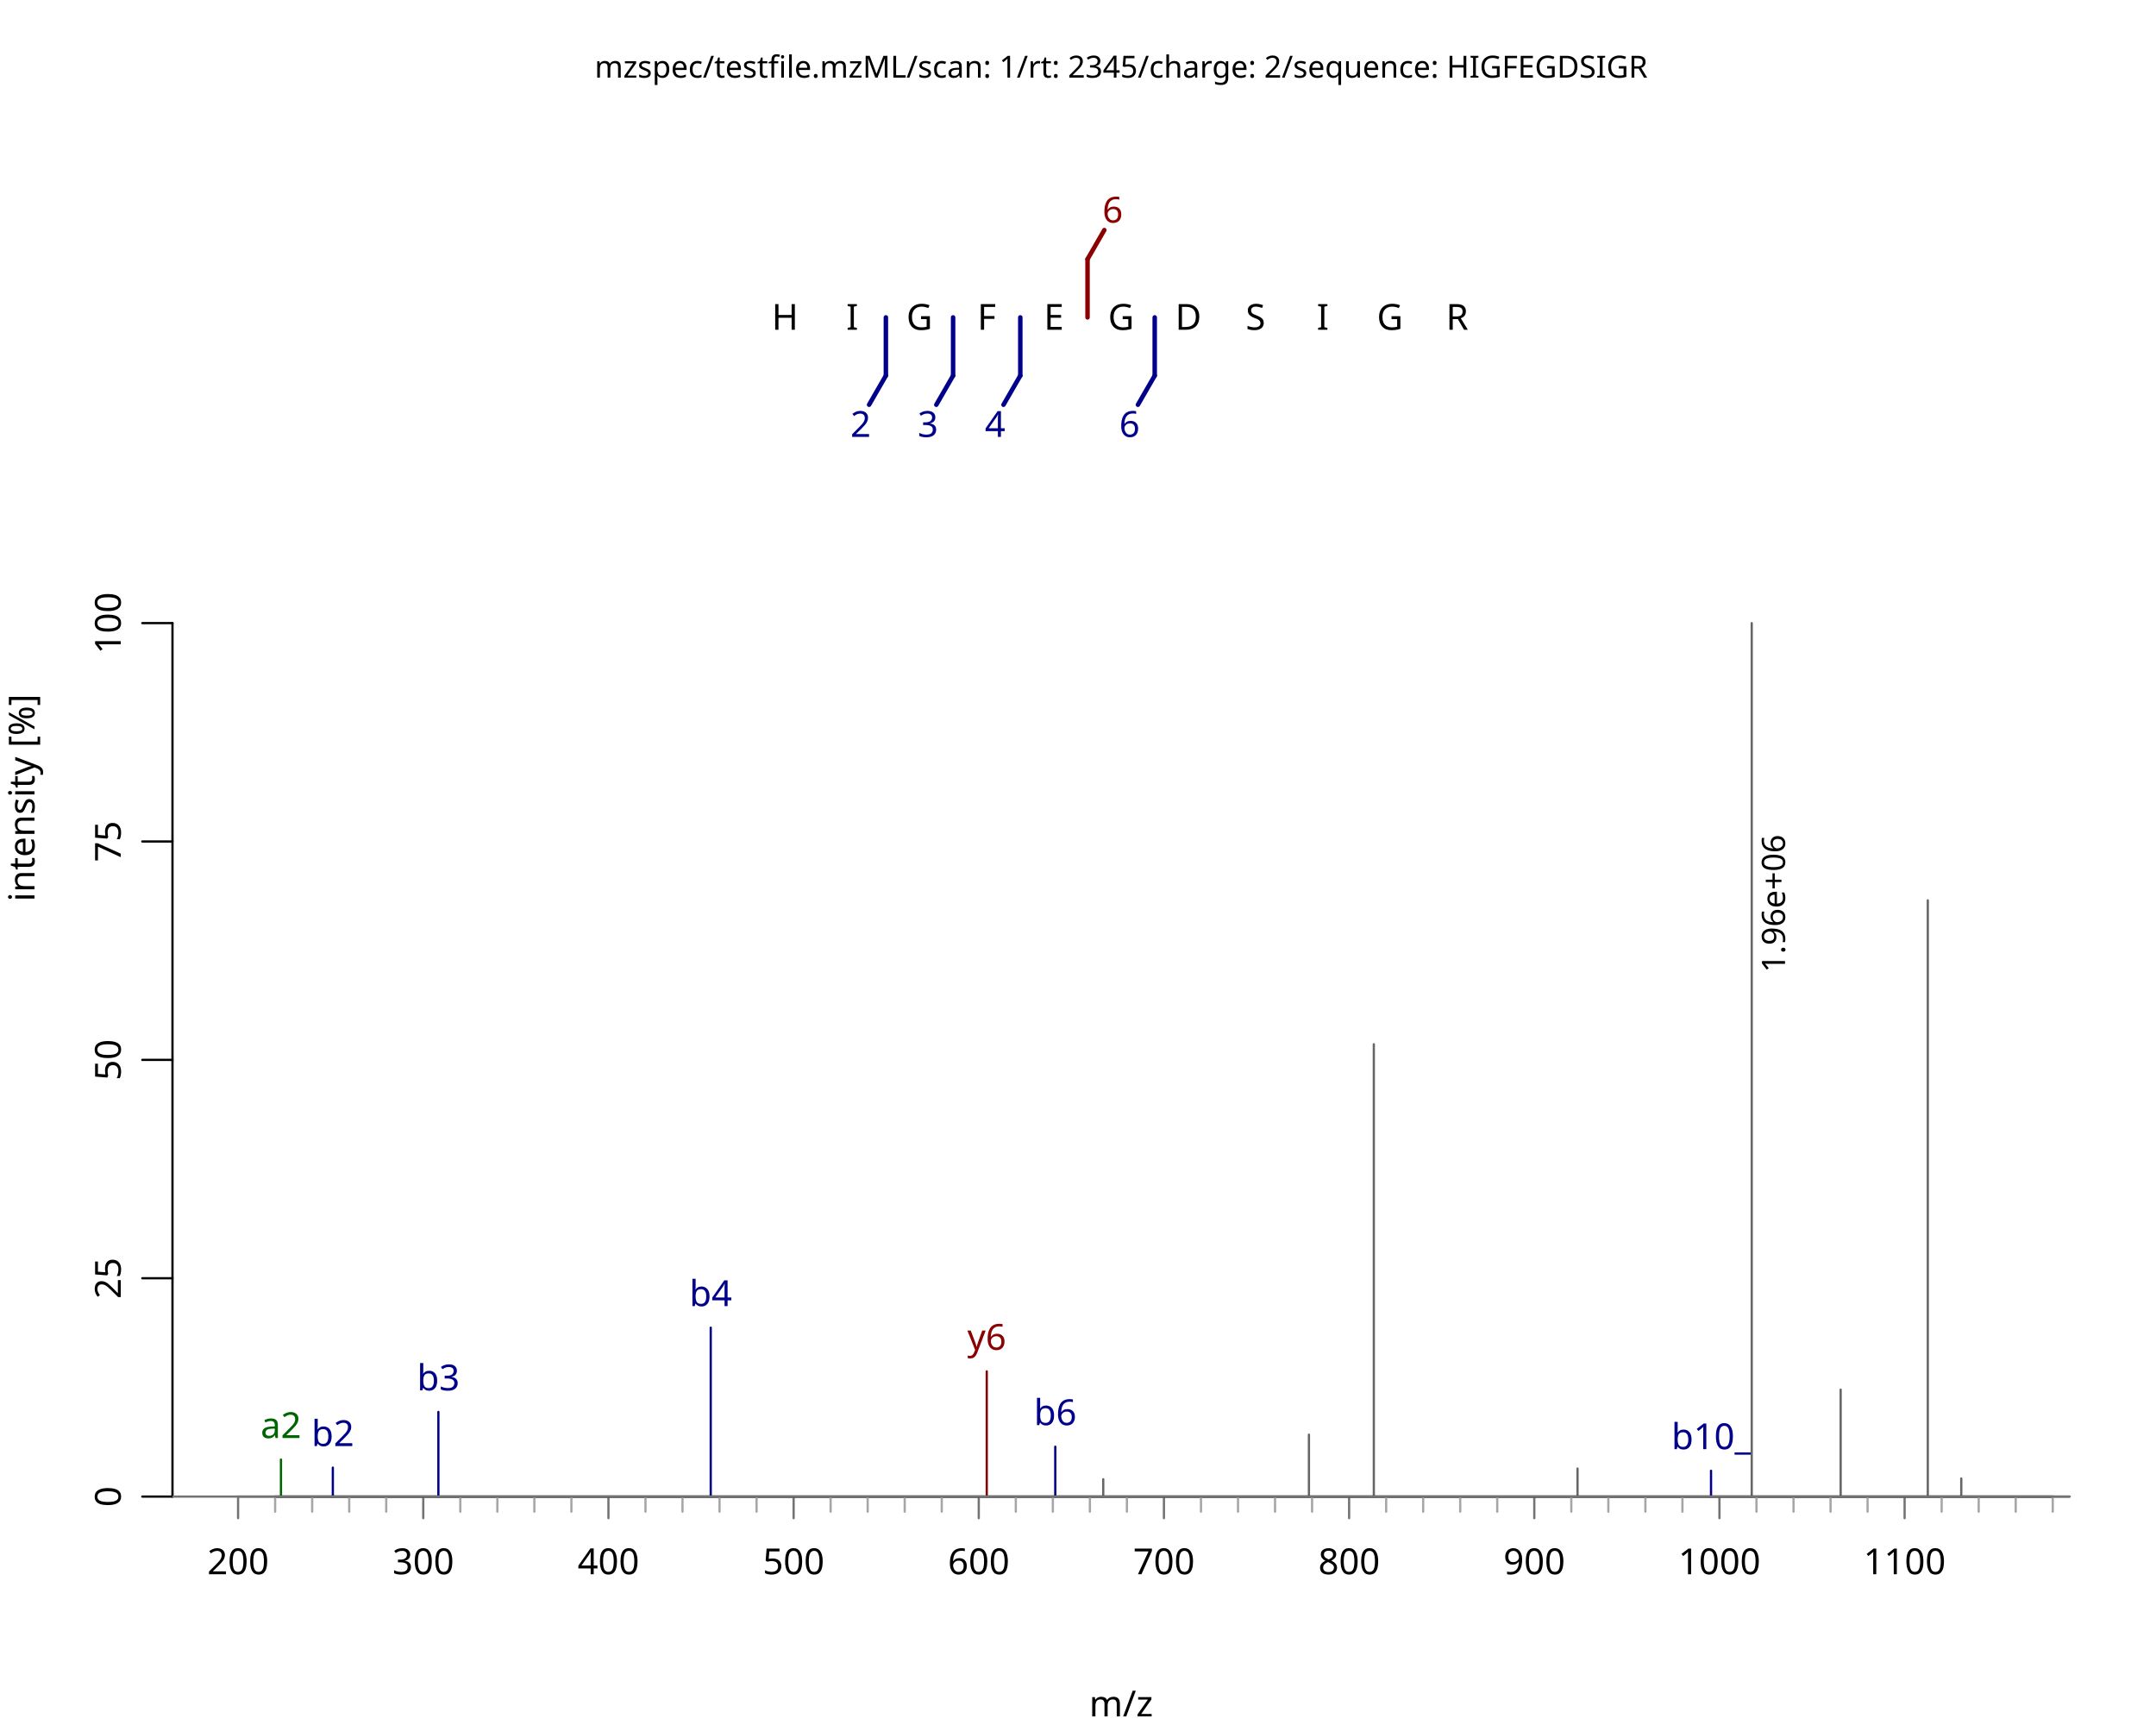
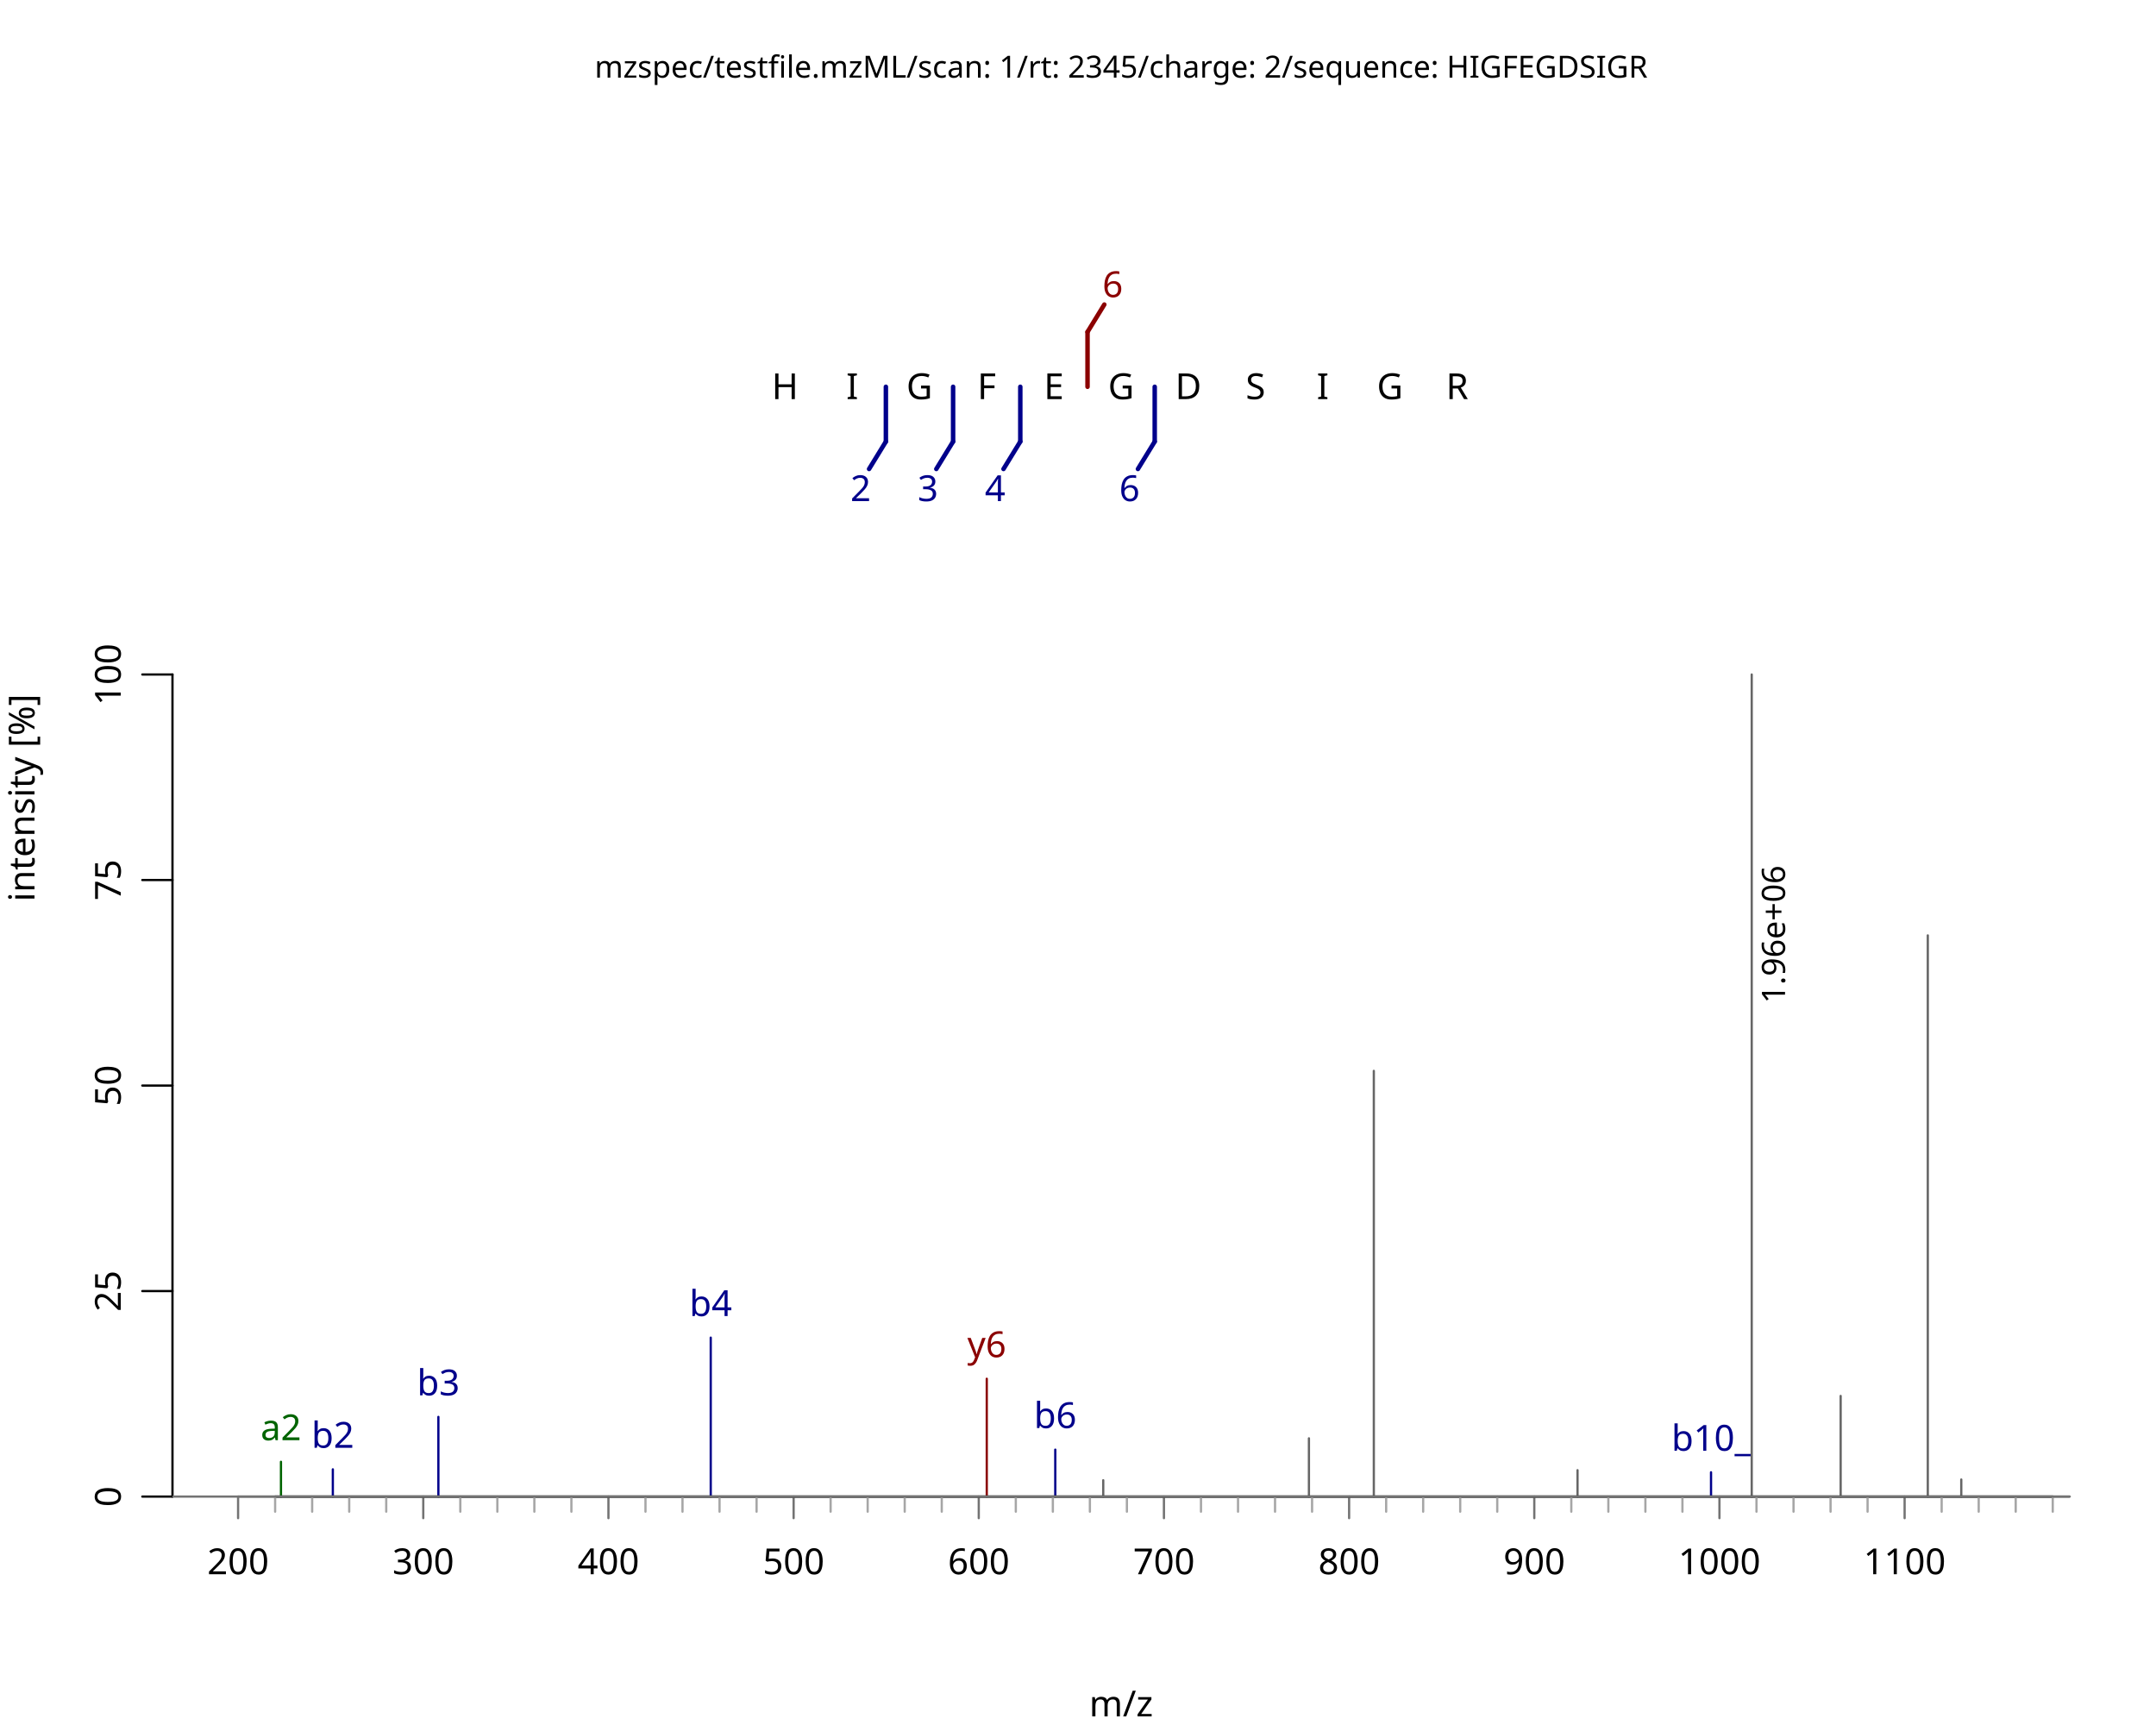
<svg xmlns="http://www.w3.org/2000/svg" class="svglite" data-engine-version="2.0" width="720.00pt" height="576.00pt" viewBox="0 0 720.00 576.00">
  <defs>
    <style type="text/css">
    .svglite line, .svglite polyline, .svglite polygon, .svglite path, .svglite rect, .svglite circle {
      fill: none;
      stroke: #000000;
      stroke-linecap: round;
      stroke-linejoin: round;
      stroke-miterlimit: 10.00;
    }
  </style>
  </defs>
  <rect width="100%" height="100%" style="stroke: none; fill: #FFFFFF;" />
  <defs>
    <clipPath id="cpMC4wMHw3MjAuMDB8MC4wMHw1NzYuMDA=">
      <rect x="0.00" y="0.00" width="720.00" height="576.00" />
    </clipPath>
  </defs>
  <g clip-path="url(#cpMC4wMHw3MjAuMDB8MC4wMHw1NzYuMDA=)">
</g>
  <defs>
    <clipPath id="cpNTcuNjB8NjkxLjIwfDE0LjQwfDUxOC40MA==">
      <rect x="57.60" y="14.40" width="633.60" height="504.00" />
    </clipPath>
  </defs>
  <g clip-path="url(#cpNTcuNjB8NjkxLjIwfDE0LjQwfDUxOC40MA==)">
-     <text x="93.83" y="480.18" text-anchor="middle" style="font-size: 12.00px; fill: #006400; font-family: sans;" textLength="13.35px" lengthAdjust="spacingAndGlyphs">a2</text>
-     <text x="111.15" y="482.86" text-anchor="middle" style="font-size: 12.00px; fill: #00008B; font-family: sans;" textLength="13.35px" lengthAdjust="spacingAndGlyphs">b2</text>
-     <text x="146.40" y="464.26" text-anchor="middle" style="font-size: 12.00px; fill: #00008B; font-family: sans;" textLength="13.35px" lengthAdjust="spacingAndGlyphs">b3</text>
-     <text x="237.35" y="436.13" text-anchor="middle" style="font-size: 12.00px; fill: #00008B; font-family: sans;" textLength="13.35px" lengthAdjust="spacingAndGlyphs">b4</text>
-     <text x="329.53" y="450.72" text-anchor="middle" style="font-size: 12.00px; fill: #8B0000; font-family: sans;" textLength="12.68px" lengthAdjust="spacingAndGlyphs">y6</text>
-     <text x="352.41" y="475.87" text-anchor="middle" style="font-size: 12.00px; fill: #00008B; font-family: sans;" textLength="13.35px" lengthAdjust="spacingAndGlyphs">b6</text>
-     <text x="571.40" y="483.90" text-anchor="middle" style="font-size: 12.00px; fill: #00008B; font-family: sans;" textLength="26.70px" lengthAdjust="spacingAndGlyphs">b10_</text>
-     <text x="262.17" y="110.11" text-anchor="middle" style="font-size: 12.00px; font-family: sans;" textLength="8.67px" lengthAdjust="spacingAndGlyphs">H</text>
-     <text x="284.62" y="110.11" text-anchor="middle" style="font-size: 12.00px; font-family: sans;" textLength="3.33px" lengthAdjust="spacingAndGlyphs">I</text>
-     <text x="307.06" y="110.12" text-anchor="middle" style="font-size: 12.00px; font-family: sans;" textLength="9.34px" lengthAdjust="spacingAndGlyphs">G</text>
-     <text x="329.51" y="110.11" text-anchor="middle" style="font-size: 12.00px; font-family: sans;" textLength="7.33px" lengthAdjust="spacingAndGlyphs">F</text>
-     <text x="351.95" y="110.11" text-anchor="middle" style="font-size: 12.00px; font-family: sans;" textLength="8.01px" lengthAdjust="spacingAndGlyphs">E</text>
-     <text x="374.40" y="110.12" text-anchor="middle" style="font-size: 12.00px; font-family: sans;" textLength="9.34px" lengthAdjust="spacingAndGlyphs">G</text>
-     <text x="396.85" y="110.11" text-anchor="middle" style="font-size: 12.00px; font-family: sans;" textLength="8.67px" lengthAdjust="spacingAndGlyphs">D</text>
-     <text x="419.29" y="110.12" text-anchor="middle" style="font-size: 12.00px; font-family: sans;" textLength="8.01px" lengthAdjust="spacingAndGlyphs">S</text>
-     <text x="441.74" y="110.11" text-anchor="middle" style="font-size: 12.00px; font-family: sans;" textLength="3.33px" lengthAdjust="spacingAndGlyphs">I</text>
-     <text x="464.18" y="110.12" text-anchor="middle" style="font-size: 12.00px; font-family: sans;" textLength="9.34px" lengthAdjust="spacingAndGlyphs">G</text>
-     <text x="486.63" y="110.11" text-anchor="middle" style="font-size: 12.00px; font-family: sans;" textLength="8.67px" lengthAdjust="spacingAndGlyphs">R</text>
-     <line x1="295.84" y1="105.98" x2="295.84" y2="125.43" style="stroke-width: 1.50; stroke: #00008B;" />
-     <line x1="318.29" y1="105.98" x2="318.29" y2="125.43" style="stroke-width: 1.50; stroke: #00008B;" />
-     <line x1="340.73" y1="105.98" x2="340.73" y2="125.43" style="stroke-width: 1.50; stroke: #00008B;" />
-     <line x1="385.62" y1="105.98" x2="385.62" y2="125.43" style="stroke-width: 1.50; stroke: #00008B;" />
-     <line x1="290.23" y1="135.15" x2="295.84" y2="125.43" style="stroke-width: 1.50; stroke: #00008B;" />
-     <line x1="312.68" y1="135.15" x2="318.29" y2="125.43" style="stroke-width: 1.50; stroke: #00008B;" />
-     <line x1="335.12" y1="135.15" x2="340.73" y2="125.43" style="stroke-width: 1.50; stroke: #00008B;" />
-     <line x1="380.01" y1="135.15" x2="385.62" y2="125.43" style="stroke-width: 1.50; stroke: #00008B;" />
-     <text x="287.42" y="145.89" text-anchor="middle" style="font-size: 12.00px; fill: #00008B; font-family: sans;" textLength="6.67px" lengthAdjust="spacingAndGlyphs">2</text>
-     <text x="309.87" y="145.89" text-anchor="middle" style="font-size: 12.00px; fill: #00008B; font-family: sans;" textLength="6.67px" lengthAdjust="spacingAndGlyphs">3</text>
-     <text x="332.32" y="145.89" text-anchor="middle" style="font-size: 12.00px; fill: #00008B; font-family: sans;" textLength="6.67px" lengthAdjust="spacingAndGlyphs">4</text>
-     <text x="377.21" y="145.89" text-anchor="middle" style="font-size: 12.00px; fill: #00008B; font-family: sans;" textLength="6.67px" lengthAdjust="spacingAndGlyphs">6</text>
-     <line x1="363.18" y1="105.98" x2="363.18" y2="86.54" style="stroke-width: 1.50; stroke: #8B0000;" />
-     <line x1="368.79" y1="76.82" x2="363.18" y2="86.54" style="stroke-width: 1.50; stroke: #8B0000;" />
-     <text x="371.59" y="74.34" text-anchor="middle" style="font-size: 12.00px; fill: #8B0000; font-family: sans;" textLength="6.67px" lengthAdjust="spacingAndGlyphs">6</text>
-     <line x1="93.83" y1="499.73" x2="93.83" y2="487.38" style="stroke-width: 0.75; stroke: #006400;" />
-     <line x1="111.15" y1="499.73" x2="111.15" y2="490.06" style="stroke-width: 0.75; stroke: #00008B;" />
-     <line x1="146.40" y1="499.73" x2="146.40" y2="471.46" style="stroke-width: 0.75; stroke: #00008B;" />
-     <line x1="237.35" y1="499.73" x2="237.35" y2="443.33" style="stroke-width: 0.75; stroke: #00008B;" />
-     <line x1="329.53" y1="499.73" x2="329.53" y2="457.92" style="stroke-width: 0.75; stroke: #8B0000;" />
-     <line x1="352.41" y1="499.73" x2="352.41" y2="483.07" style="stroke-width: 0.75; stroke: #00008B;" />
-     <line x1="368.43" y1="499.73" x2="368.43" y2="493.93" style="stroke-width: 0.75; stroke: #666666;" />
-     <line x1="437.12" y1="499.73" x2="437.12" y2="479.05" style="stroke-width: 0.75; stroke: #666666;" />
-     <line x1="458.79" y1="499.73" x2="458.79" y2="348.69" style="stroke-width: 0.75; stroke: #666666;" />
-     <line x1="526.82" y1="499.73" x2="526.82" y2="490.36" style="stroke-width: 0.75; stroke: #666666;" />
-     <line x1="571.40" y1="499.73" x2="571.40" y2="491.10" style="stroke-width: 0.75; stroke: #00008B;" />
-     <line x1="584.99" y1="499.73" x2="584.99" y2="208.07" style="stroke-width: 0.75; stroke: #666666;" />
-     <line x1="614.69" y1="499.73" x2="614.69" y2="464.02" style="stroke-width: 0.75; stroke: #666666;" />
-     <line x1="643.79" y1="499.73" x2="643.79" y2="300.63" style="stroke-width: 0.75; stroke: #666666;" />
-     <line x1="654.97" y1="499.73" x2="654.97" y2="493.68" style="stroke-width: 0.75; stroke: #666666;" />
+     <text x="93.83" y="480.91" text-anchor="middle" style="font-size: 12.00px; fill: #006400; font-family: sans;" textLength="13.35px" lengthAdjust="spacingAndGlyphs">a2</text>
+     <text x="111.15" y="483.43" text-anchor="middle" style="font-size: 12.00px; fill: #00008B; font-family: sans;" textLength="13.35px" lengthAdjust="spacingAndGlyphs">b2</text>
+     <text x="146.40" y="465.92" text-anchor="middle" style="font-size: 12.00px; fill: #00008B; font-family: sans;" textLength="13.35px" lengthAdjust="spacingAndGlyphs">b3</text>
+     <text x="237.35" y="439.45" text-anchor="middle" style="font-size: 12.00px; fill: #00008B; font-family: sans;" textLength="13.35px" lengthAdjust="spacingAndGlyphs">b4</text>
+     <text x="329.53" y="453.18" text-anchor="middle" style="font-size: 12.00px; fill: #8B0000; font-family: sans;" textLength="12.68px" lengthAdjust="spacingAndGlyphs">y6</text>
+     <text x="352.41" y="476.85" text-anchor="middle" style="font-size: 12.00px; fill: #00008B; font-family: sans;" textLength="13.35px" lengthAdjust="spacingAndGlyphs">b6</text>
+     <text x="571.40" y="484.41" text-anchor="middle" style="font-size: 12.00px; fill: #00008B; font-family: sans;" textLength="26.70px" lengthAdjust="spacingAndGlyphs">b10_</text>
+     <text x="262.17" y="133.27" text-anchor="middle" style="font-size: 12.00px; font-family: sans;" textLength="8.67px" lengthAdjust="spacingAndGlyphs">H</text>
+     <text x="284.62" y="133.27" text-anchor="middle" style="font-size: 12.00px; font-family: sans;" textLength="3.33px" lengthAdjust="spacingAndGlyphs">I</text>
+     <text x="307.06" y="133.28" text-anchor="middle" style="font-size: 12.00px; font-family: sans;" textLength="9.34px" lengthAdjust="spacingAndGlyphs">G</text>
+     <text x="329.51" y="133.27" text-anchor="middle" style="font-size: 12.00px; font-family: sans;" textLength="7.33px" lengthAdjust="spacingAndGlyphs">F</text>
+     <text x="351.95" y="133.27" text-anchor="middle" style="font-size: 12.00px; font-family: sans;" textLength="8.01px" lengthAdjust="spacingAndGlyphs">E</text>
+     <text x="374.40" y="133.28" text-anchor="middle" style="font-size: 12.00px; font-family: sans;" textLength="9.34px" lengthAdjust="spacingAndGlyphs">G</text>
+     <text x="396.85" y="133.27" text-anchor="middle" style="font-size: 12.00px; font-family: sans;" textLength="8.67px" lengthAdjust="spacingAndGlyphs">D</text>
+     <text x="419.29" y="133.28" text-anchor="middle" style="font-size: 12.00px; font-family: sans;" textLength="8.01px" lengthAdjust="spacingAndGlyphs">S</text>
+     <text x="441.74" y="133.27" text-anchor="middle" style="font-size: 12.00px; font-family: sans;" textLength="3.33px" lengthAdjust="spacingAndGlyphs">I</text>
+     <text x="464.18" y="133.28" text-anchor="middle" style="font-size: 12.00px; font-family: sans;" textLength="9.34px" lengthAdjust="spacingAndGlyphs">G</text>
+     <text x="486.63" y="133.27" text-anchor="middle" style="font-size: 12.00px; font-family: sans;" textLength="8.67px" lengthAdjust="spacingAndGlyphs">R</text>
+     <line x1="295.84" y1="129.15" x2="295.84" y2="147.45" style="stroke-width: 1.50; stroke: #00008B;" />
+     <line x1="318.29" y1="129.15" x2="318.29" y2="147.45" style="stroke-width: 1.50; stroke: #00008B;" />
+     <line x1="340.73" y1="129.15" x2="340.73" y2="147.45" style="stroke-width: 1.50; stroke: #00008B;" />
+     <line x1="385.62" y1="129.15" x2="385.62" y2="147.45" style="stroke-width: 1.50; stroke: #00008B;" />
+     <line x1="290.23" y1="156.60" x2="295.84" y2="147.45" style="stroke-width: 1.50; stroke: #00008B;" />
+     <line x1="312.68" y1="156.60" x2="318.29" y2="147.45" style="stroke-width: 1.50; stroke: #00008B;" />
+     <line x1="335.12" y1="156.60" x2="340.73" y2="147.45" style="stroke-width: 1.50; stroke: #00008B;" />
+     <line x1="380.01" y1="156.60" x2="385.62" y2="147.45" style="stroke-width: 1.50; stroke: #00008B;" />
+     <text x="287.42" y="167.33" text-anchor="middle" style="font-size: 12.00px; fill: #00008B; font-family: sans;" textLength="6.67px" lengthAdjust="spacingAndGlyphs">2</text>
+     <text x="309.87" y="167.33" text-anchor="middle" style="font-size: 12.00px; fill: #00008B; font-family: sans;" textLength="6.67px" lengthAdjust="spacingAndGlyphs">3</text>
+     <text x="332.32" y="167.33" text-anchor="middle" style="font-size: 12.00px; fill: #00008B; font-family: sans;" textLength="6.67px" lengthAdjust="spacingAndGlyphs">4</text>
+     <text x="377.21" y="167.33" text-anchor="middle" style="font-size: 12.00px; fill: #00008B; font-family: sans;" textLength="6.67px" lengthAdjust="spacingAndGlyphs">6</text>
+     <line x1="363.18" y1="129.15" x2="363.18" y2="110.84" style="stroke-width: 1.50; stroke: #8B0000;" />
+     <line x1="368.79" y1="101.69" x2="363.18" y2="110.84" style="stroke-width: 1.50; stroke: #8B0000;" />
+     <text x="371.59" y="99.22" text-anchor="middle" style="font-size: 12.00px; fill: #8B0000; font-family: sans;" textLength="6.67px" lengthAdjust="spacingAndGlyphs">6</text>
+     <line x1="93.83" y1="499.73" x2="93.83" y2="488.11" style="stroke-width: 0.75; stroke: #006400;" />
+     <line x1="111.15" y1="499.73" x2="111.15" y2="490.63" style="stroke-width: 0.75; stroke: #00008B;" />
+     <line x1="146.40" y1="499.73" x2="146.40" y2="473.12" style="stroke-width: 0.75; stroke: #00008B;" />
+     <line x1="237.35" y1="499.73" x2="237.35" y2="446.65" style="stroke-width: 0.75; stroke: #00008B;" />
+     <line x1="329.53" y1="499.73" x2="329.53" y2="460.38" style="stroke-width: 0.75; stroke: #8B0000;" />
+     <line x1="352.41" y1="499.73" x2="352.41" y2="484.05" style="stroke-width: 0.75; stroke: #00008B;" />
+     <line x1="368.43" y1="499.73" x2="368.43" y2="494.27" style="stroke-width: 0.75; stroke: #666666;" />
+     <line x1="437.12" y1="499.73" x2="437.12" y2="480.27" style="stroke-width: 0.75; stroke: #666666;" />
+     <line x1="458.79" y1="499.73" x2="458.79" y2="357.58" style="stroke-width: 0.75; stroke: #666666;" />
+     <line x1="526.82" y1="499.73" x2="526.82" y2="490.91" style="stroke-width: 0.75; stroke: #666666;" />
+     <line x1="571.40" y1="499.73" x2="571.40" y2="491.61" style="stroke-width: 0.75; stroke: #00008B;" />
+     <line x1="584.99" y1="499.73" x2="584.99" y2="225.22" style="stroke-width: 0.75; stroke: #666666;" />
+     <line x1="614.69" y1="499.73" x2="614.69" y2="466.12" style="stroke-width: 0.75; stroke: #666666;" />
+     <line x1="643.79" y1="499.73" x2="643.79" y2="312.34" style="stroke-width: 0.75; stroke: #666666;" />
+     <line x1="654.97" y1="499.73" x2="654.97" y2="494.03" style="stroke-width: 0.75; stroke: #666666;" />
  </g>
  <g clip-path="url(#cpMC4wMHw3MjAuMDB8MC4wMHw1NzYuMDA=)">
    <line x1="79.51" y1="499.73" x2="691.20" y2="499.73" style="stroke-width: 0.75; stroke: #737373;" />
    <line x1="79.51" y1="499.73" x2="79.51" y2="506.93" style="stroke-width: 0.75; stroke: #737373;" />
    <line x1="141.35" y1="499.73" x2="141.35" y2="506.93" style="stroke-width: 0.75; stroke: #737373;" />
    <line x1="203.19" y1="499.73" x2="203.19" y2="506.93" style="stroke-width: 0.75; stroke: #737373;" />
    <line x1="265.03" y1="499.73" x2="265.03" y2="506.93" style="stroke-width: 0.75; stroke: #737373;" />
    <line x1="326.86" y1="499.73" x2="326.86" y2="506.93" style="stroke-width: 0.75; stroke: #737373;" />
    <line x1="388.70" y1="499.73" x2="388.70" y2="506.93" style="stroke-width: 0.75; stroke: #737373;" />
    <line x1="450.54" y1="499.73" x2="450.54" y2="506.93" style="stroke-width: 0.75; stroke: #737373;" />
    <line x1="512.38" y1="499.73" x2="512.38" y2="506.93" style="stroke-width: 0.75; stroke: #737373;" />
    <line x1="574.21" y1="499.73" x2="574.21" y2="506.93" style="stroke-width: 0.75; stroke: #737373;" />
    <line x1="636.05" y1="499.73" x2="636.05" y2="506.93" style="stroke-width: 0.75; stroke: #737373;" />
    <text x="79.51" y="525.65" text-anchor="middle" style="font-size: 12.00px; font-family: sans;" textLength="20.02px" lengthAdjust="spacingAndGlyphs">200</text>
    <text x="141.35" y="525.65" text-anchor="middle" style="font-size: 12.00px; font-family: sans;" textLength="20.02px" lengthAdjust="spacingAndGlyphs">300</text>
    <text x="203.19" y="525.65" text-anchor="middle" style="font-size: 12.00px; font-family: sans;" textLength="20.02px" lengthAdjust="spacingAndGlyphs">400</text>
    <text x="265.03" y="525.65" text-anchor="middle" style="font-size: 12.00px; font-family: sans;" textLength="20.02px" lengthAdjust="spacingAndGlyphs">500</text>
    <text x="326.86" y="525.65" text-anchor="middle" style="font-size: 12.00px; font-family: sans;" textLength="20.02px" lengthAdjust="spacingAndGlyphs">600</text>
    <text x="388.70" y="525.65" text-anchor="middle" style="font-size: 12.00px; font-family: sans;" textLength="20.02px" lengthAdjust="spacingAndGlyphs">700</text>
    <text x="450.54" y="525.65" text-anchor="middle" style="font-size: 12.00px; font-family: sans;" textLength="20.02px" lengthAdjust="spacingAndGlyphs">800</text>
    <text x="512.38" y="525.65" text-anchor="middle" style="font-size: 12.00px; font-family: sans;" textLength="20.02px" lengthAdjust="spacingAndGlyphs">900</text>
    <text x="574.21" y="525.65" text-anchor="middle" style="font-size: 12.00px; font-family: sans;" textLength="26.70px" lengthAdjust="spacingAndGlyphs">1000</text>
    <text x="636.05" y="525.65" text-anchor="middle" style="font-size: 12.00px; font-family: sans;" textLength="26.70px" lengthAdjust="spacingAndGlyphs">1100</text>
    <line x1="91.88" y1="499.73" x2="685.52" y2="499.73" style="stroke-width: 0.75;" />
    <line x1="91.88" y1="499.73" x2="91.88" y2="504.77" style="stroke-width: 0.75; stroke: #A6A6A6;" />
    <line x1="104.25" y1="499.73" x2="104.25" y2="504.77" style="stroke-width: 0.75; stroke: #A6A6A6;" />
    <line x1="116.62" y1="499.73" x2="116.62" y2="504.77" style="stroke-width: 0.75; stroke: #A6A6A6;" />
    <line x1="128.98" y1="499.73" x2="128.98" y2="504.77" style="stroke-width: 0.75; stroke: #A6A6A6;" />
    <line x1="153.72" y1="499.73" x2="153.72" y2="504.77" style="stroke-width: 0.75; stroke: #A6A6A6;" />
    <line x1="166.09" y1="499.73" x2="166.09" y2="504.77" style="stroke-width: 0.75; stroke: #A6A6A6;" />
    <line x1="178.45" y1="499.73" x2="178.45" y2="504.77" style="stroke-width: 0.75; stroke: #A6A6A6;" />
    <line x1="190.82" y1="499.73" x2="190.82" y2="504.77" style="stroke-width: 0.75; stroke: #A6A6A6;" />
    <line x1="215.56" y1="499.73" x2="215.56" y2="504.77" style="stroke-width: 0.75; stroke: #A6A6A6;" />
    <line x1="227.92" y1="499.73" x2="227.92" y2="504.77" style="stroke-width: 0.75; stroke: #A6A6A6;" />
    <line x1="240.29" y1="499.73" x2="240.29" y2="504.77" style="stroke-width: 0.75; stroke: #A6A6A6;" />
    <line x1="252.66" y1="499.73" x2="252.66" y2="504.77" style="stroke-width: 0.75; stroke: #A6A6A6;" />
    <line x1="277.39" y1="499.73" x2="277.39" y2="504.77" style="stroke-width: 0.75; stroke: #A6A6A6;" />
    <line x1="289.76" y1="499.73" x2="289.76" y2="504.77" style="stroke-width: 0.75; stroke: #A6A6A6;" />
    <line x1="302.13" y1="499.73" x2="302.13" y2="504.77" style="stroke-width: 0.75; stroke: #A6A6A6;" />
    <line x1="314.50" y1="499.73" x2="314.50" y2="504.77" style="stroke-width: 0.75; stroke: #A6A6A6;" />
    <line x1="339.23" y1="499.73" x2="339.23" y2="504.77" style="stroke-width: 0.75; stroke: #A6A6A6;" />
    <line x1="351.60" y1="499.73" x2="351.60" y2="504.77" style="stroke-width: 0.75; stroke: #A6A6A6;" />
    <line x1="363.97" y1="499.73" x2="363.97" y2="504.77" style="stroke-width: 0.75; stroke: #A6A6A6;" />
    <line x1="376.33" y1="499.73" x2="376.33" y2="504.77" style="stroke-width: 0.75; stroke: #A6A6A6;" />
    <line x1="401.07" y1="499.73" x2="401.07" y2="504.77" style="stroke-width: 0.75; stroke: #A6A6A6;" />
    <line x1="413.44" y1="499.73" x2="413.44" y2="504.77" style="stroke-width: 0.75; stroke: #A6A6A6;" />
    <line x1="425.80" y1="499.73" x2="425.80" y2="504.77" style="stroke-width: 0.75; stroke: #A6A6A6;" />
    <line x1="438.17" y1="499.73" x2="438.17" y2="504.77" style="stroke-width: 0.75; stroke: #A6A6A6;" />
    <line x1="462.91" y1="499.73" x2="462.91" y2="504.77" style="stroke-width: 0.75; stroke: #A6A6A6;" />
    <line x1="475.27" y1="499.73" x2="475.27" y2="504.77" style="stroke-width: 0.75; stroke: #A6A6A6;" />
    <line x1="487.64" y1="499.73" x2="487.64" y2="504.77" style="stroke-width: 0.75; stroke: #A6A6A6;" />
    <line x1="500.01" y1="499.73" x2="500.01" y2="504.77" style="stroke-width: 0.75; stroke: #A6A6A6;" />
    <line x1="524.74" y1="499.73" x2="524.74" y2="504.77" style="stroke-width: 0.75; stroke: #A6A6A6;" />
    <line x1="537.11" y1="499.73" x2="537.11" y2="504.77" style="stroke-width: 0.75; stroke: #A6A6A6;" />
    <line x1="549.48" y1="499.73" x2="549.48" y2="504.77" style="stroke-width: 0.75; stroke: #A6A6A6;" />
    <line x1="561.85" y1="499.73" x2="561.85" y2="504.77" style="stroke-width: 0.75; stroke: #A6A6A6;" />
    <line x1="586.58" y1="499.73" x2="586.58" y2="504.77" style="stroke-width: 0.75; stroke: #A6A6A6;" />
    <line x1="598.95" y1="499.73" x2="598.95" y2="504.77" style="stroke-width: 0.75; stroke: #A6A6A6;" />
    <line x1="611.32" y1="499.73" x2="611.32" y2="504.77" style="stroke-width: 0.75; stroke: #A6A6A6;" />
    <line x1="623.68" y1="499.73" x2="623.68" y2="504.77" style="stroke-width: 0.75; stroke: #A6A6A6;" />
    <line x1="648.42" y1="499.73" x2="648.42" y2="504.77" style="stroke-width: 0.75; stroke: #A6A6A6;" />
    <line x1="660.79" y1="499.73" x2="660.79" y2="504.77" style="stroke-width: 0.75; stroke: #A6A6A6;" />
    <line x1="673.15" y1="499.73" x2="673.15" y2="504.77" style="stroke-width: 0.75; stroke: #A6A6A6;" />
    <line x1="685.52" y1="499.73" x2="685.52" y2="504.77" style="stroke-width: 0.75; stroke: #A6A6A6;" />
-     <line x1="57.60" y1="499.73" x2="57.60" y2="208.07" style="stroke-width: 0.75;" />
+     <line x1="57.60" y1="499.73" x2="57.60" y2="225.22" style="stroke-width: 0.75;" />
    <line x1="57.60" y1="499.73" x2="47.52" y2="499.73" style="stroke-width: 0.75;" />
-     <line x1="57.60" y1="426.82" x2="47.52" y2="426.82" style="stroke-width: 0.75;" />
-     <line x1="57.60" y1="353.90" x2="47.52" y2="353.90" style="stroke-width: 0.75;" />
-     <line x1="57.60" y1="280.98" x2="47.52" y2="280.98" style="stroke-width: 0.75;" />
-     <line x1="57.60" y1="208.07" x2="47.52" y2="208.07" style="stroke-width: 0.75;" />
+     <line x1="57.60" y1="431.11" x2="47.52" y2="431.11" style="stroke-width: 0.75;" />
+     <line x1="57.60" y1="362.48" x2="47.52" y2="362.48" style="stroke-width: 0.75;" />
+     <line x1="57.60" y1="293.85" x2="47.52" y2="293.85" style="stroke-width: 0.75;" />
+     <line x1="57.60" y1="225.22" x2="47.52" y2="225.22" style="stroke-width: 0.75;" />
    <text transform="translate(40.32,499.73) rotate(-90)" text-anchor="middle" style="font-size: 12.00px; font-family: sans;" textLength="6.67px" lengthAdjust="spacingAndGlyphs">0</text>
-     <text transform="translate(40.32,426.82) rotate(-90)" text-anchor="middle" style="font-size: 12.00px; font-family: sans;" textLength="13.35px" lengthAdjust="spacingAndGlyphs">25</text>
-     <text transform="translate(40.32,353.90) rotate(-90)" text-anchor="middle" style="font-size: 12.00px; font-family: sans;" textLength="13.35px" lengthAdjust="spacingAndGlyphs">50</text>
-     <text transform="translate(40.32,280.98) rotate(-90)" text-anchor="middle" style="font-size: 12.00px; font-family: sans;" textLength="13.35px" lengthAdjust="spacingAndGlyphs">75</text>
-     <text transform="translate(40.32,208.07) rotate(-90)" text-anchor="middle" style="font-size: 12.00px; font-family: sans;" textLength="20.02px" lengthAdjust="spacingAndGlyphs">100</text>
+     <text transform="translate(40.32,431.11) rotate(-90)" text-anchor="middle" style="font-size: 12.00px; font-family: sans;" textLength="13.35px" lengthAdjust="spacingAndGlyphs">25</text>
+     <text transform="translate(40.32,362.48) rotate(-90)" text-anchor="middle" style="font-size: 12.00px; font-family: sans;" textLength="13.35px" lengthAdjust="spacingAndGlyphs">50</text>
+     <text transform="translate(40.32,293.85) rotate(-90)" text-anchor="middle" style="font-size: 12.00px; font-family: sans;" textLength="13.35px" lengthAdjust="spacingAndGlyphs">75</text>
+     <text transform="translate(40.32,225.22) rotate(-90)" text-anchor="middle" style="font-size: 12.00px; font-family: sans;" textLength="20.02px" lengthAdjust="spacingAndGlyphs">100</text>
    <text x="374.40" y="573.12" text-anchor="middle" style="font-size: 12.00px; font-family: sans;" textLength="19.34px" lengthAdjust="spacingAndGlyphs">m/z</text>
    <text transform="translate(11.52,266.40) rotate(-90)" text-anchor="middle" style="font-size: 12.00px; font-family: sans;" textLength="64.70px" lengthAdjust="spacingAndGlyphs">intensity [%]</text>
    <text x="374.40" y="25.92" text-anchor="middle" style="font-size: 10.20px; font-family: sans;" textLength="340.78px" lengthAdjust="spacingAndGlyphs">mzspec/testfile.mzML/scan: 1/rt: 2345/charge: 2/sequence: HIGFEGDSIGR</text>
  </g>
  <g clip-path="url(#cpNTcuNjB8NjkxLjIwfDE0LjQwfDUxOC40MA==)">
-     <text transform="translate(596.11,324.73) rotate(-90)" style="font-size: 10.80px; font-family: sans;" textLength="45.35px" lengthAdjust="spacingAndGlyphs">1.96e+06</text>
+     <text transform="translate(596.11,335.03) rotate(-90)" style="font-size: 10.80px; font-family: sans;" textLength="45.35px" lengthAdjust="spacingAndGlyphs">1.96e+06</text>
    <line x1="57.60" y1="499.73" x2="691.20" y2="499.73" style="stroke-width: 0.75; stroke: #737373;" />
  </g>
  <defs>
    <clipPath id="cpNTkuMDR8Njg5Ljc2fDU5LjA0fDUwMi41Ng==">
      <rect x="59.04" y="59.04" width="630.72" height="443.52" />
    </clipPath>
  </defs>
  <g clip-path="url(#cpNTkuMDR8Njg5Ljc2fDU5LjA0fDUwMi41Ng==)">
</g>
</svg>
